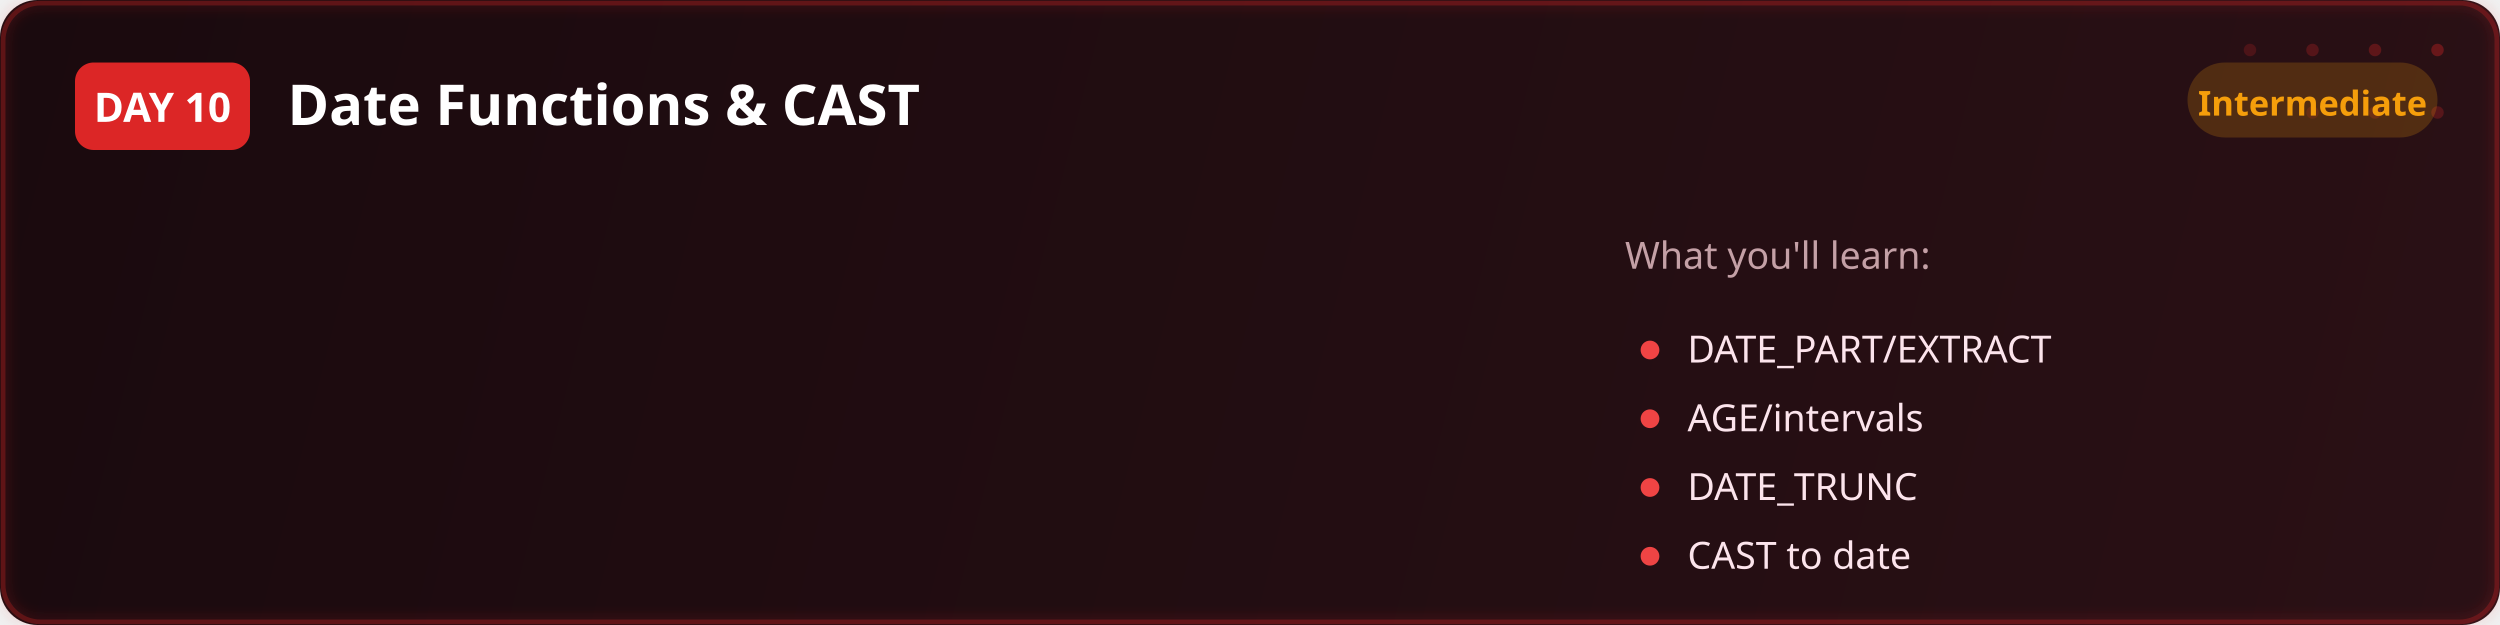
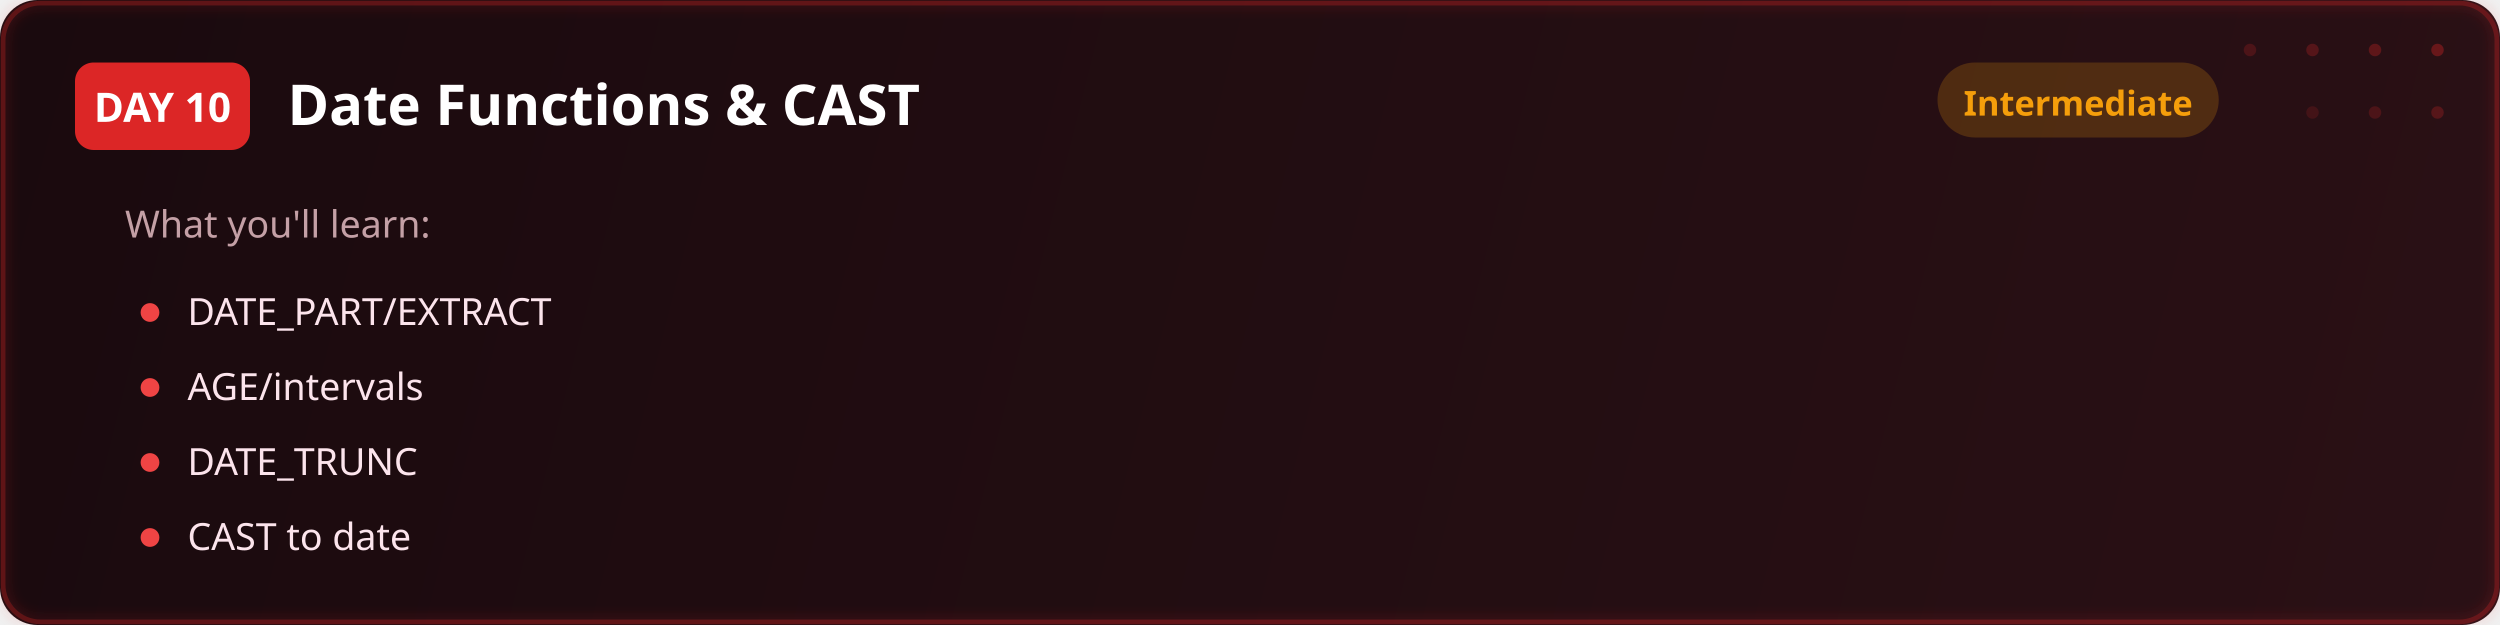
<svg xmlns="http://www.w3.org/2000/svg" viewBox="0 0 800 200" fill="none">
  <defs>
    <linearGradient id="bg" x1="0" y1="0" x2="800" y2="200" gradientUnits="userSpaceOnUse">
      <stop offset="0%" stop-color="#1a0a0e" />
      <stop offset="100%" stop-color="#2a1015" />
    </linearGradient>
    <filter id="glow">
      <feGaussianBlur stdDeviation="2" result="blur" />
      <feMerge>
        <feMergeNode in="blur" />
        <feMergeNode in="SourceGraphic" />
      </feMerge>
    </filter>
  </defs>
  <rect width="800" height="200" rx="12" fill="url(#bg)" />
  <rect x="1" y="1" width="798" height="198" rx="12" fill="none" stroke="#dc2626" stroke-width="1.5" opacity="0.35" filter="url(#glow)" />
  <circle cx="720" cy="16" r="2" fill="#dc2626" opacity="0.2" />
  <circle cx="740" cy="16" r="2" fill="#dc2626" opacity="0.25" />
  <circle cx="760" cy="16" r="2" fill="#dc2626" opacity="0.3" />
  <circle cx="780" cy="16" r="2" fill="#dc2626" opacity="0.35" />
  <circle cx="740" cy="36" r="2" fill="#dc2626" opacity="0.15" />
  <circle cx="760" cy="36" r="2" fill="#dc2626" opacity="0.2" />
  <circle cx="780" cy="36" r="2" fill="#dc2626" opacity="0.25" />
  <rect x="24" y="20" width="56" height="28" rx="6" fill="#dc2626" />
  <text x="52" y="39" font-family="Segoe UI, system-ui, sans-serif" font-size="13" font-weight="700" fill="#ffffff" text-anchor="middle">DAY 10</text>
  <text x="92" y="40" font-family="Segoe UI, system-ui, sans-serif" font-size="18" font-weight="700" fill="#ffffff">Date Functions &amp; CAST</text>
-   <text x="520" y="86" font-family="Segoe UI, system-ui, sans-serif" font-size="12" fill="#c4a0a6">What you'll learn:</text>
-   <circle cx="528" cy="112" r="3" fill="#ef4444" />
-   <text x="540" y="116" font-family="Segoe UI, system-ui, sans-serif" font-size="12" fill="#fce4ec">DATE_PART/EXTRACT</text>
-   <circle cx="528" cy="134" r="3" fill="#ef4444" />
-   <text x="540" y="138" font-family="Segoe UI, system-ui, sans-serif" font-size="12" fill="#fce4ec">AGE/intervals</text>
-   <circle cx="528" cy="156" r="3" fill="#ef4444" />
-   <text x="540" y="160" font-family="Segoe UI, system-ui, sans-serif" font-size="12" fill="#fce4ec">DATE_TRUNC</text>
-   <circle cx="528" cy="178" r="3" fill="#ef4444" />
-   <text x="540" y="182" font-family="Segoe UI, system-ui, sans-serif" font-size="12" fill="#fce4ec">CAST to date</text>
-   <rect x="700" y="20" width="80" height="24" rx="12" fill="#f59e0b" opacity="0.2" />
-   <text x="740" y="37" font-family="Segoe UI, system-ui, sans-serif" font-size="11" font-weight="600" fill="#f59e0b" text-anchor="middle">Intermediate</text>
+   <rect x="620" y="20" width="90" height="24" rx="12" fill="#f59e0b" opacity="0.2" />
+   <text x="665" y="37" font-family="Segoe UI, system-ui, sans-serif" font-size="11" font-weight="600" fill="#f59e0b" text-anchor="middle">Intermediate</text>
+   <text x="40" y="76" font-family="Segoe UI, system-ui, sans-serif" font-size="12" fill="#c4a0a6">What you'll learn:</text>
+   <circle cx="48" cy="100" r="3" fill="#ef4444" />
+   <text x="60" y="104" font-family="Segoe UI, system-ui, sans-serif" font-size="12" fill="#fce4ec">DATE_PART/EXTRACT</text>
+   <circle cx="48" cy="124" r="3" fill="#ef4444" />
+   <text x="60" y="128" font-family="Segoe UI, system-ui, sans-serif" font-size="12" fill="#fce4ec">AGE/intervals</text>
+   <circle cx="48" cy="148" r="3" fill="#ef4444" />
+   <text x="60" y="152" font-family="Segoe UI, system-ui, sans-serif" font-size="12" fill="#fce4ec">DATE_TRUNC</text>
+   <circle cx="48" cy="172" r="3" fill="#ef4444" />
+   <text x="60" y="176" font-family="Segoe UI, system-ui, sans-serif" font-size="12" fill="#fce4ec">CAST to date</text>
</svg>
